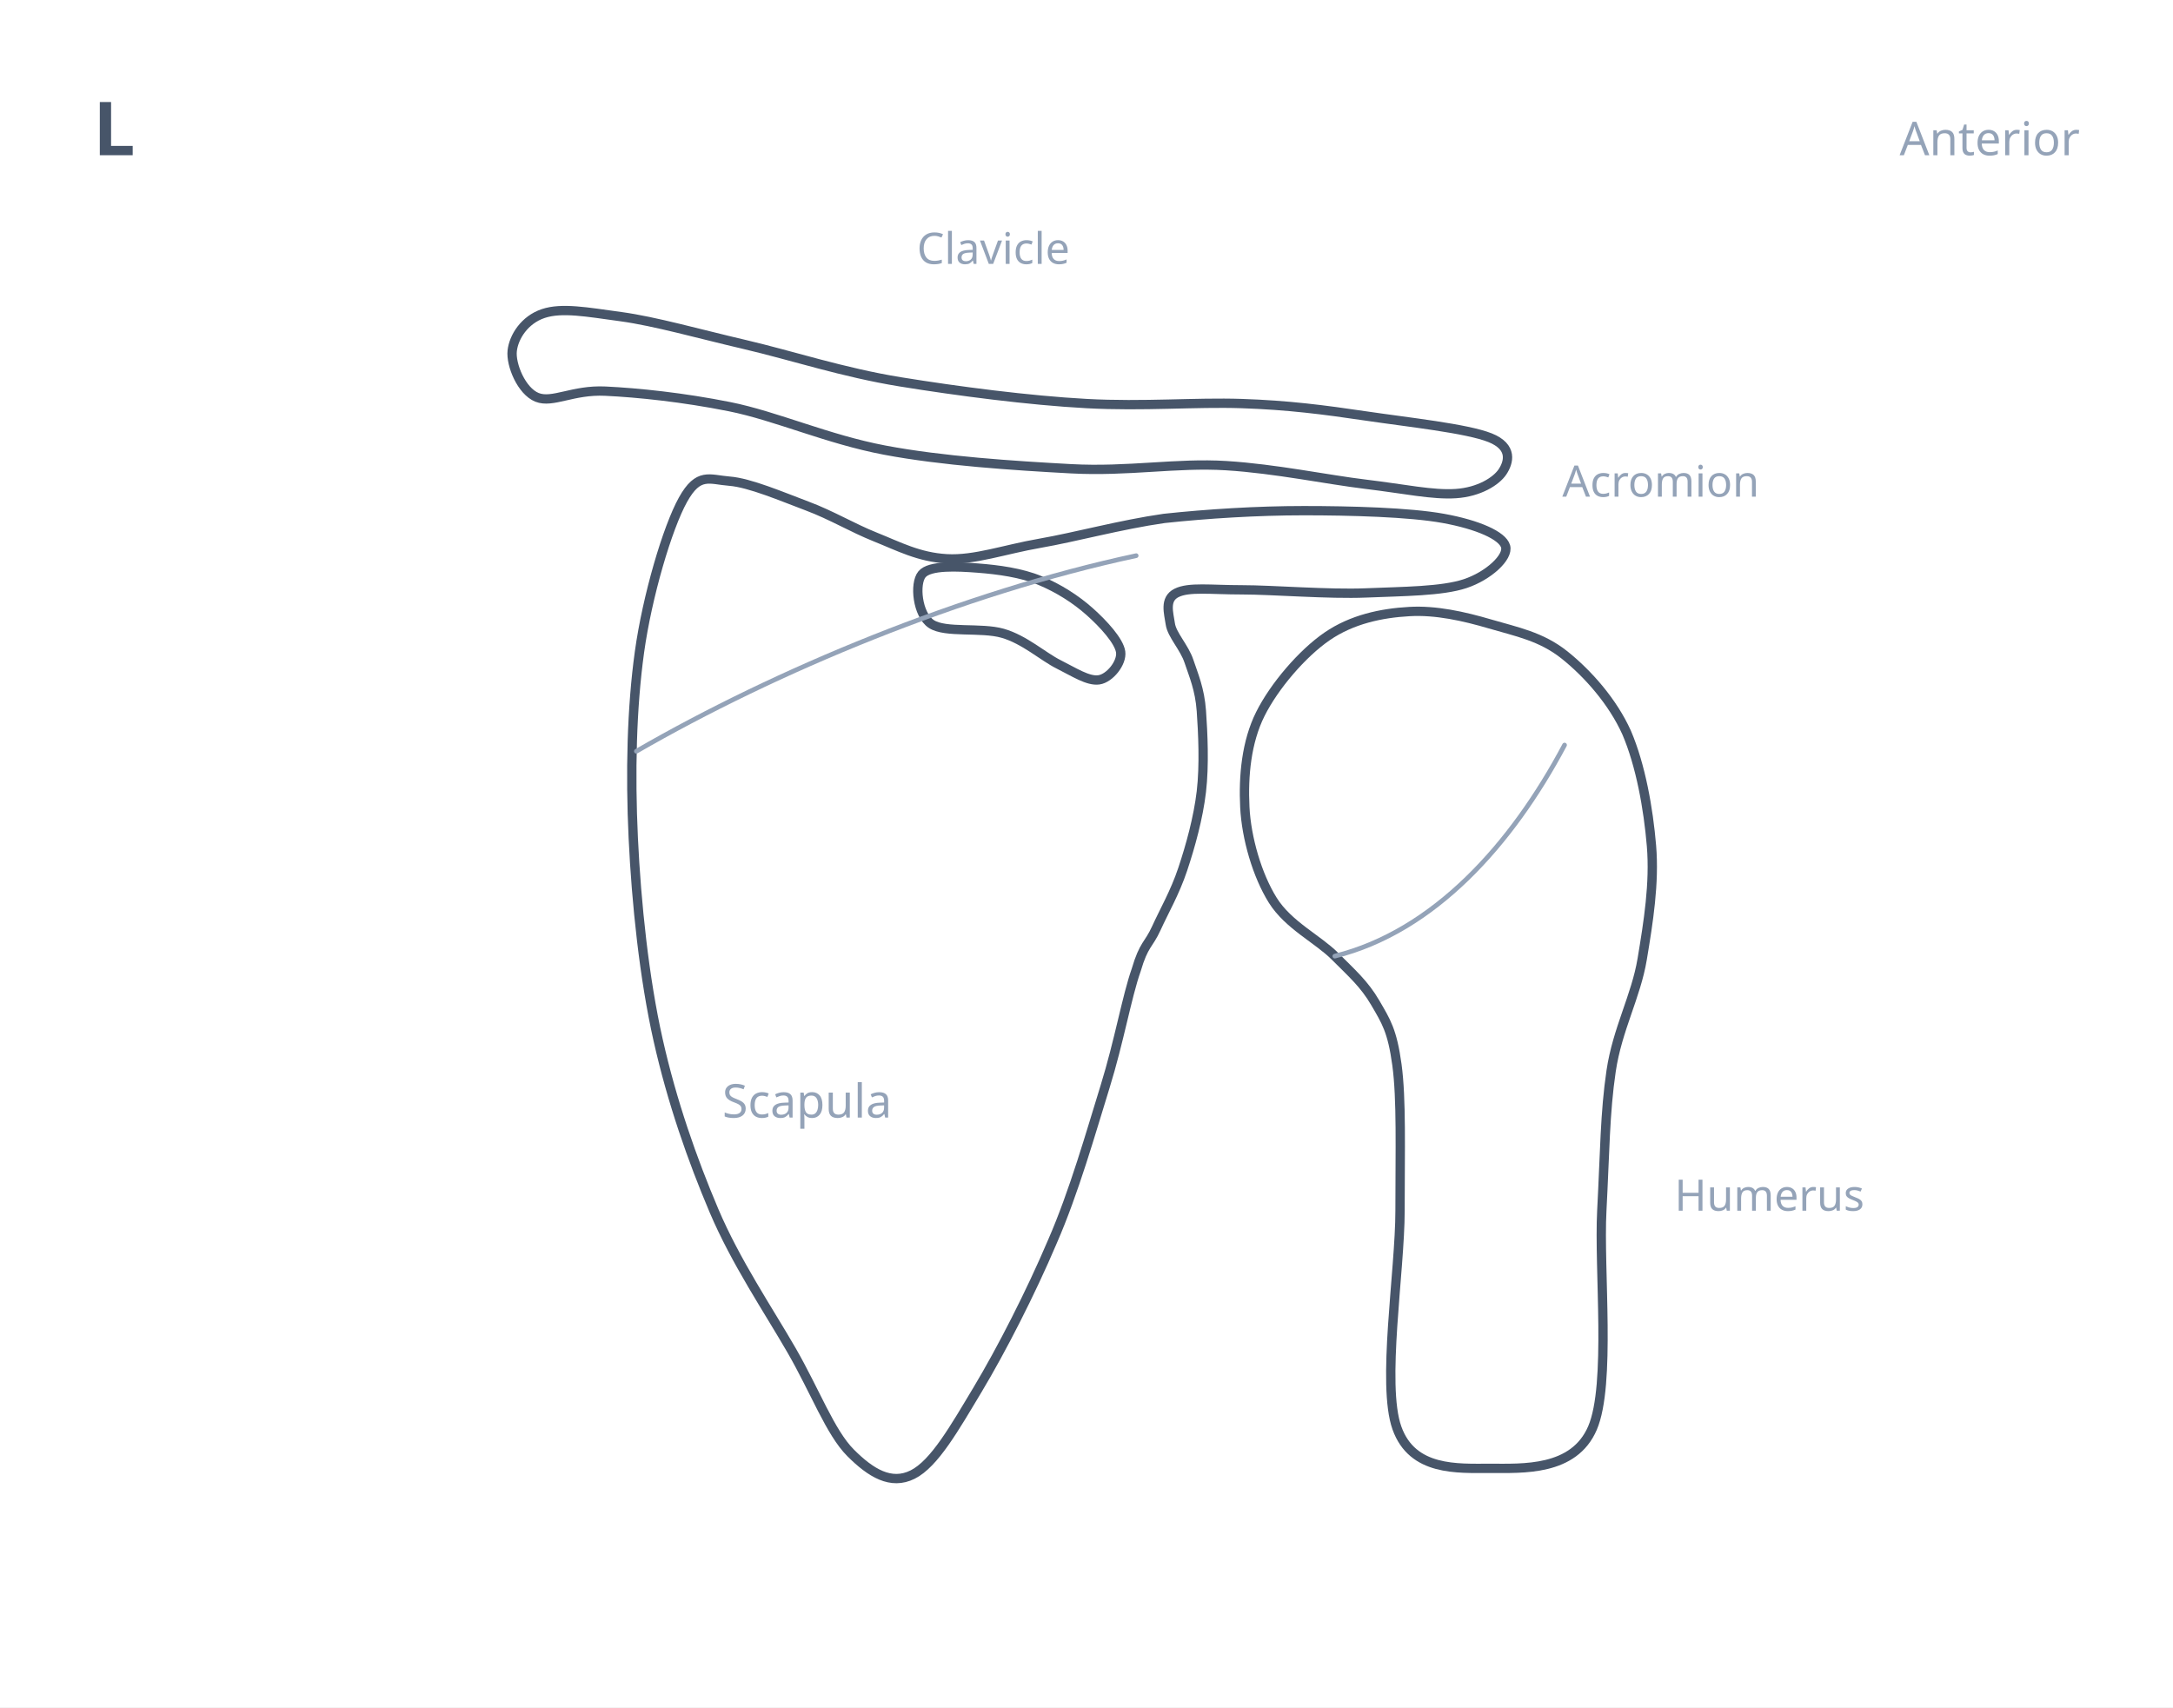
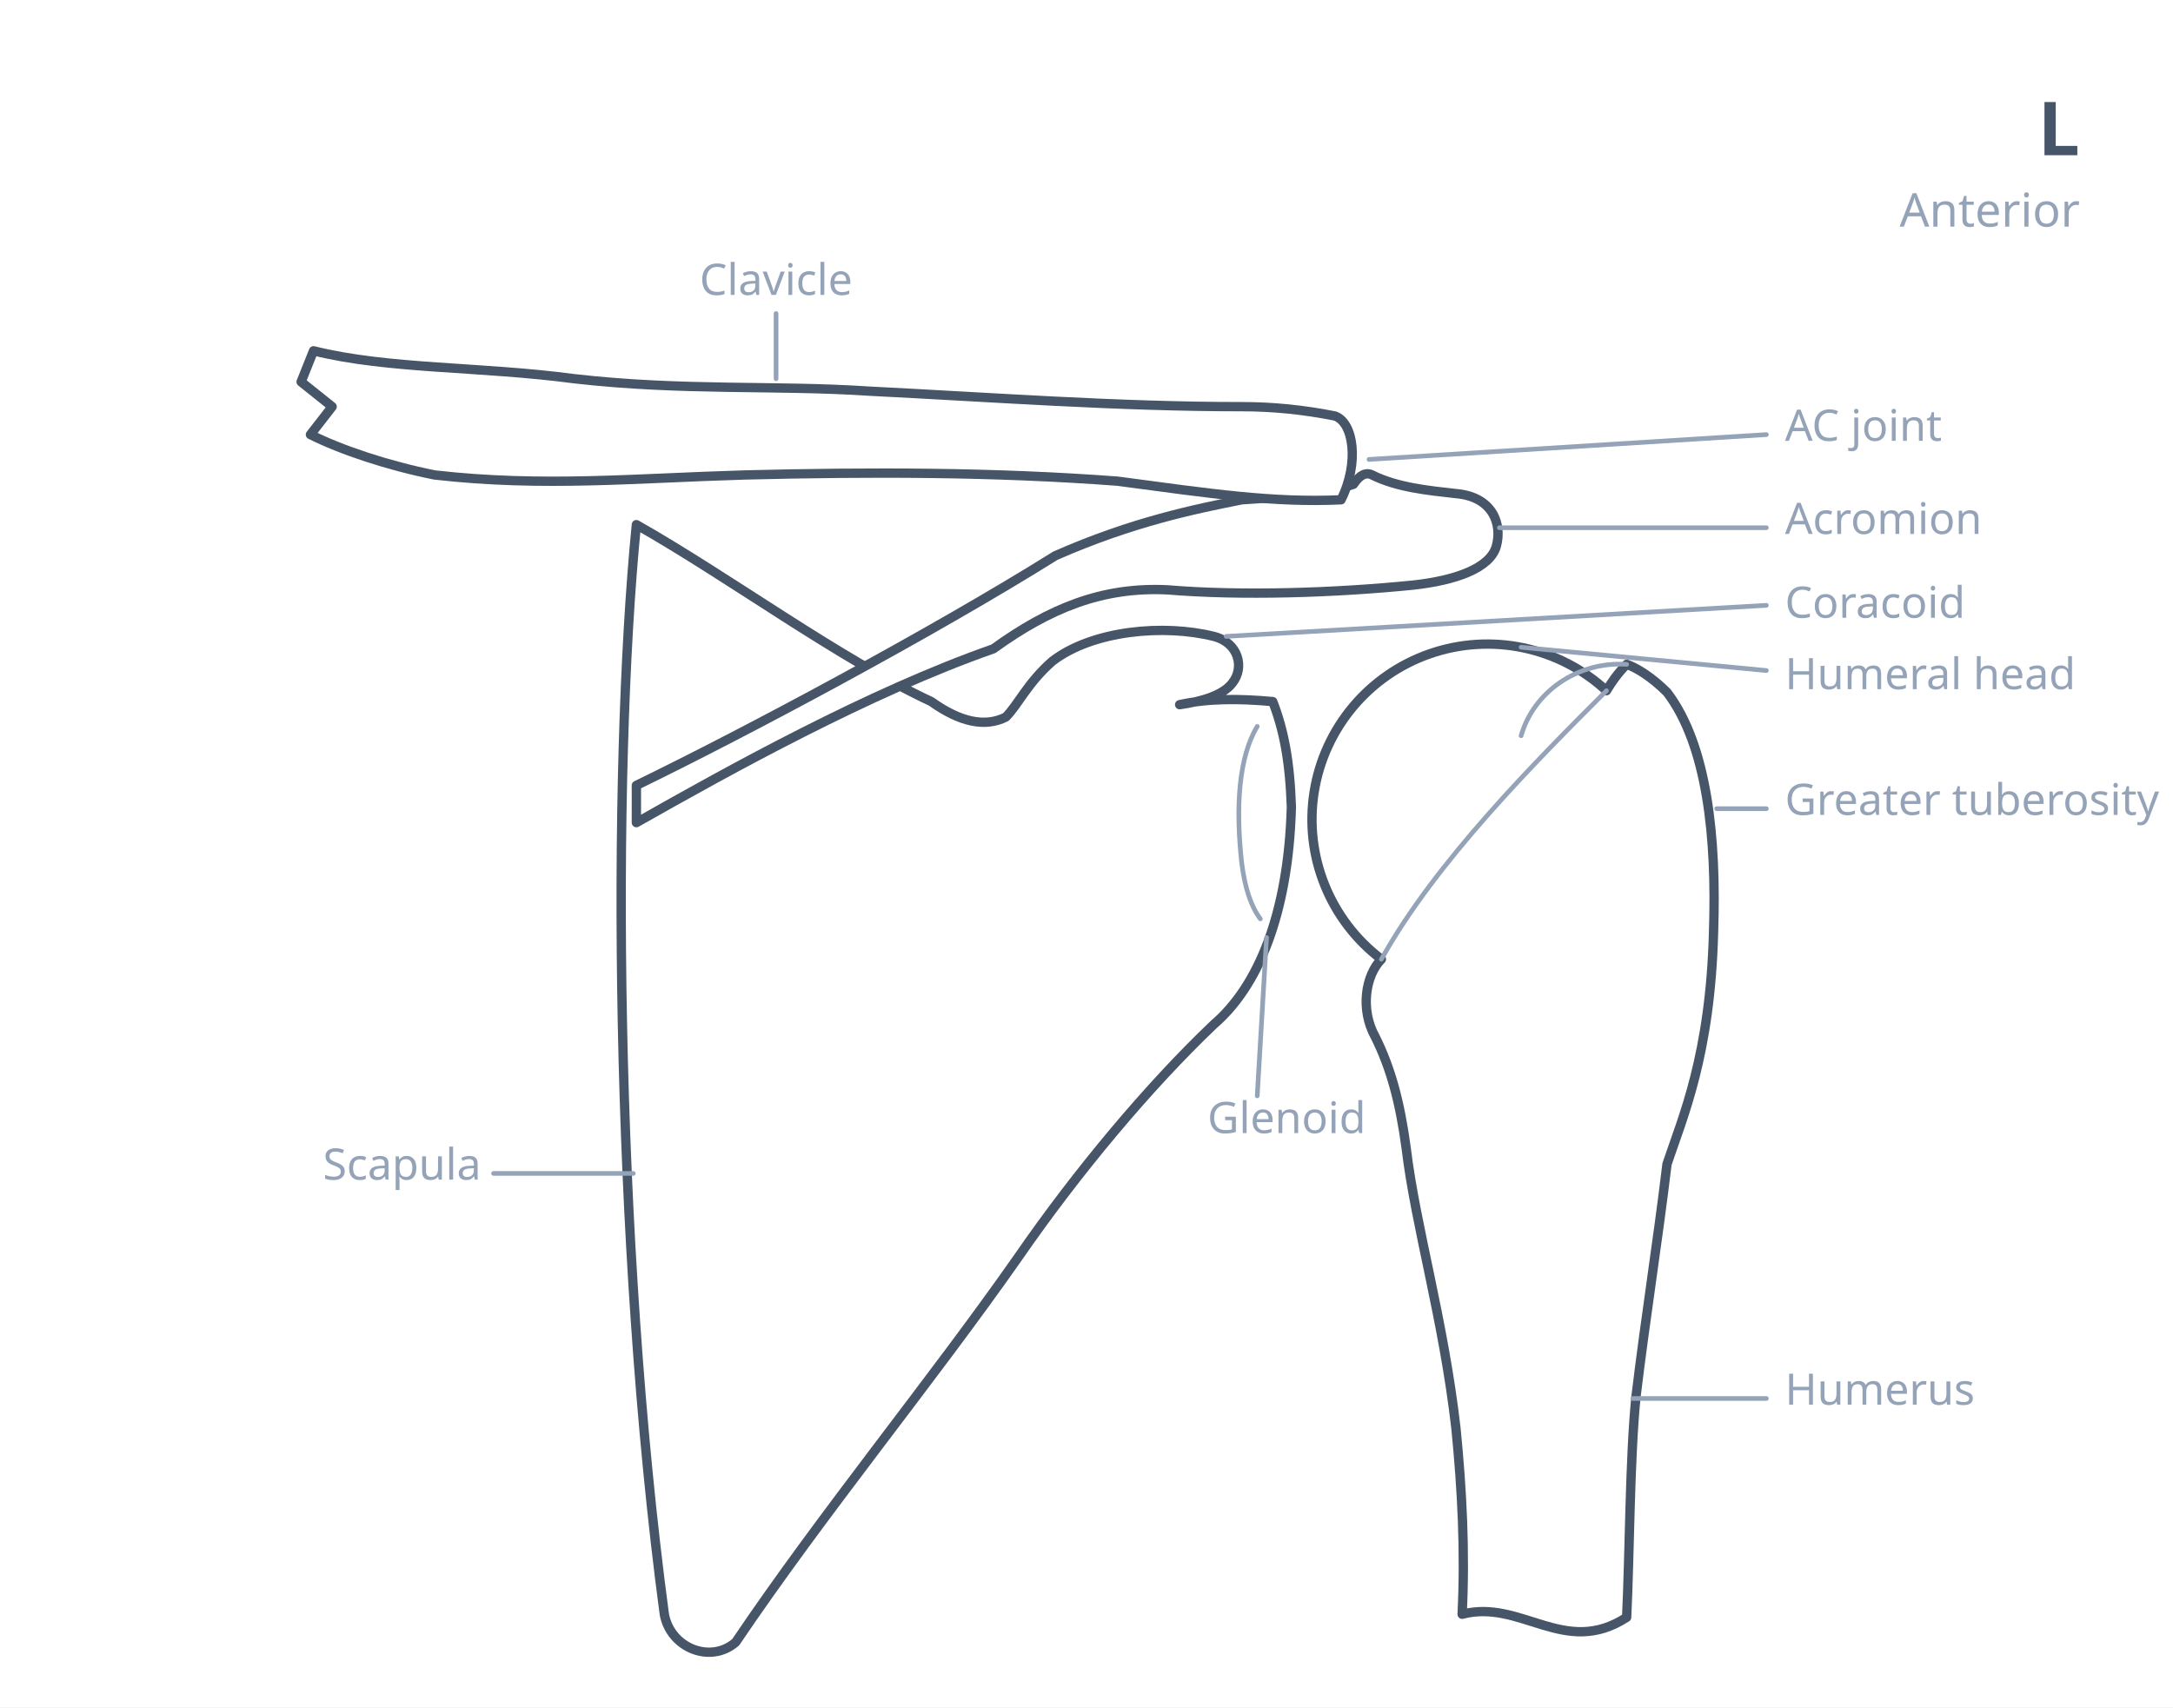
<svg xmlns="http://www.w3.org/2000/svg" width="1400" height="1100" viewBox="0 0 1400 1100" role="img">
  <rect width="1400" height="1100" fill="#ffffff" />
-   <path d="M1026 920C1038 892 1030 818 1032 780C1034 742 1034 717 1038 690C1042 663 1054 642 1058 618C1062 594 1066 569 1064 545C1062 521 1057 493 1048 472C1039 452 1023 434 1008 422C993 410 977 407 960 402C943 397 925 393 908 394C890 395 871 399 855 410C839 421 821 442 812 460C803 478 801 500 802 520C803 540 810 564 820 580C830 596 849 605 860 616C871 627 879 634 886 646C893 658 897 664 900 686C903 708 902 741 902 780C902 819 890 892 900 920C910 948 939 946 960 946C981 946 1014 948 1026 920Z" fill="none" stroke="#475569" stroke-width="6" stroke-linecap="round" stroke-linejoin="round" />
-   <path d="M960 282C945 276 907 272 880 268C853 264 830 261 800 260C770 259 737 262 700 260C663 258 617 252 580 246C543 240 510 229 480 222C450 215 422 207 400 204C378 201 362 198 350 202C338 206 331 217 330 226C329 235 336 252 346 256C356 260 369 251 390 252C411 253 440 256 470 262C500 268 533 283 570 290C607 297 653 300 690 302C727 304 758 298 790 300C822 302 855 309 880 312C905 315 923 319 938 318C953 317 964 310 968 304C972 298 975 288 960 282Z" fill="none" stroke="#475569" stroke-width="6" stroke-linecap="round" stroke-linejoin="round" />
-   <path d="M970 352C968 345 952 338 930 334C908 330 870 329 840 329C810 329 778 331 750 334C722 338 693 346 670 350C647 354 628 361 610 360C592 359 579 352 564 346C549 340 536 332 520 326C504 320 483 311 470 310C457 309 450 304 440 322C430 340 417 384 412 420C407 456 406 498 408 540C410 582 415 630 424 670C433 710 446 747 460 780C474 813 495 844 510 870C525 896 535 923 548 936C561 949 574 957 588 950C602 943 615 920 630 895C645 870 664 833 678 800C692 768 703 729 712 700C721 671 726 642 732 625C737 608 740 609 745 598C750 587 757 575 762 560C767 545 772 527 774 510C776 493 775 472 774 458C773 444 769 435 766 426C763 417 755 409 754 402C753 395 750 386 758 382C766 378 780 380 800 380C820 380 856 383 880 382C904 381 929 381 944 376C959 371 972 359 970 352Z" fill="none" stroke="#475569" stroke-width="6" stroke-linecap="round" stroke-linejoin="round" />
-   <path d="M594 370C599 364 617 365 630 366C643 367 658 369 670 374C682 379 693 386 702 394C711 402 721 413 722 420C723 427 715 437 708 438C701 439 692 433 682 428C672 423 660 412 646 408C632 404 609 408 600 402C591 396 589 376 594 370Z" fill="none" stroke="#475569" stroke-width="6" stroke-linecap="round" stroke-linejoin="round" />
-   <path d="M1008 480C974 544 924 600 860 616" fill="none" stroke="#94a3b8" stroke-width="3" stroke-linecap="round" stroke-linejoin="round" />
-   <path d="M732 358C620 382 500 432 410 484" fill="none" stroke="#94a3b8" stroke-width="3" stroke-linecap="round" stroke-linejoin="round" />
-   <text x="1070" y="320" font-family="system-ui, sans-serif" font-size="28" fill="#94a3b8" text-anchor="middle">Acromion</text>
-   <text x="640" y="170" font-family="system-ui, sans-serif" font-size="28" fill="#94a3b8" text-anchor="middle">Clavicle</text>
-   <text x="520" y="720" font-family="system-ui, sans-serif" font-size="30" fill="#94a3b8" text-anchor="middle">Scapula</text>
-   <text x="1140" y="780" font-family="system-ui, sans-serif" font-size="28" fill="#94a3b8" text-anchor="middle">Humerus</text>
-   <text x="60" y="100" font-family="system-ui, sans-serif" font-size="48" font-weight="700" fill="#475569" text-anchor="start">L</text>
-   <text x="1340" y="100" font-family="system-ui, sans-serif" font-size="30" fill="#94a3b8" text-anchor="end">Anterior</text>
+   <path d="M 820.0 452.0 C 798.0 450.0 778.0 450.0 760.0 454.0 C 774.0 452.0 788.0 448.0 794.0 440.0 C 802.0 430.0 798.0 414.0 782.0 410.0 C 750.0 402.0 704.0 406.0 678.0 426.0 C 662.0 440.0 656.0 454.0 648.0 462.0 Q 628.0 472.0 600.0 452.0 C 540.0 424.0 470.0 372.0 410.0 338.0 C 394.0 500.0 396.0 800.0 428.0 1040.0 C 432.0 1062.0 458.0 1072.0 474.0 1058.0 C 530.0 975.0 600.0 890.0 656.0 810.0 C 694.0 755.0 740.0 700.0 782.0 660.0 C 810.0 636.0 830.0 590.0 832.0 520.0 C 831.0 490.0 827.0 470.0 820.0 452.0 Z" fill="#ffffff" stroke="#475569" stroke-width="6" stroke-linecap="round" stroke-linejoin="round" />
+   <path d="M 810.0 468.0 C 798.0 488.0 796.0 520.0 800.0 556.0 C 802.0 572.0 806.0 584.0 812.0 592.0" fill="none" stroke="#94a3b8" stroke-width="3" stroke-linecap="round" stroke-linejoin="round" />
+   <path d="M 410.0 506.0 C 480.0 472.0 600.0 408.0 680.0 358.0 C 730.0 336.0 770.0 328.0 800.0 322.0 C 830.0 320.0 855.0 318.0 872.0 312.0 C 876.0 306.0 880.0 304.0 884.0 306.0 C 900.0 314.0 920.0 316.0 938.0 318.0 C 962.0 320.0 968.0 338.0 964.0 352.0 C 960.0 366.0 938.0 374.0 910.0 377.0 C 860.0 382.0 800.0 384.0 752.0 380.0 C 710.0 378.0 676.0 392.0 640.0 418.0 C 560.0 446.0 470.0 496.0 410.0 530.0 Z" fill="#ffffff" stroke="#475569" stroke-width="6" stroke-linecap="round" stroke-linejoin="round" />
+   <path d="M 1035.0 445.0 A 113.0 113.0 0 1 0 890.0 618.0 C 880.0 628.0 876.0 650.0 886.0 668.0 C 896.0 688.0 902.0 710.0 906.0 740.0 C 912.0 790.0 930.0 850.0 938.0 920.0 C 942.0 960.0 944.0 1000.0 942.0 1040.0 C 980.0 1030.0 1008.0 1068.0 1048.0 1042.0 C 1050.0 1000.0 1050.0 940.0 1054.0 900.0 C 1060.0 850.0 1068.0 800.0 1074.0 750.0 C 1084.0 720.0 1102.0 680.0 1104.0 600.0 C 1106.0 540.0 1100.0 480.0 1074.0 446.0 C 1064.0 436.0 1054.0 430.0 1048.0 428.0 C 1042.0 434.0 1038.0 440.0 1035.0 445.0 Z" fill="#ffffff" stroke="#475569" stroke-width="6" stroke-linecap="round" stroke-linejoin="round" />
+   <path d="M 1035.0 445.0 C 990.0 490.0 925.0 555.0 890.0 618.0" fill="none" stroke="#94a3b8" stroke-width="3" stroke-linecap="round" stroke-linejoin="round" />
+   <path d="M 1048.0 428.0 C 1016.0 426.0 988.0 446.0 980.0 474.0" fill="none" stroke="#94a3b8" stroke-width="3" stroke-linecap="round" stroke-linejoin="round" />
+   <path d="M 860.0 268.0 C 872.0 272.0 876.0 298.0 864.0 322.0 C 820.0 324.0 780.0 318.0 720.0 310.0 C 640.0 304.0 560.0 304.0 480.0 306.0 C 410.0 308.0 350.0 314.0 280.0 306.0 C 250.0 300.0 220.0 290.0 200.0 280.0 L 214.0 262.0 L 194.0 246.0 L 202.0 226.0 C 250.0 238.0 310.0 236.0 370.0 244.0 C 440.0 252.0 500.0 248.0 560.0 252.0 C 640.0 256.0 720.0 262.0 800.0 262.0 C 820.0 262.0 840.0 264.0 860.0 268.0 Z" fill="#ffffff" stroke="#475569" stroke-width="6" stroke-linecap="round" stroke-linejoin="round" />
+   <text x="1150" y="284" font-family="system-ui, sans-serif" font-size="28" fill="#94a3b8" text-anchor="start">AC joint</text>
+   <path d="M 1138.0 280 L 882.0 296" fill="none" stroke="#94a3b8" stroke-width="3" stroke-linecap="round" stroke-linejoin="round" />
+   <text x="1150" y="344" font-family="system-ui, sans-serif" font-size="28" fill="#94a3b8" text-anchor="start">Acromion</text>
+   <path d="M 1138.0 340 L 966.0 340" fill="none" stroke="#94a3b8" stroke-width="3" stroke-linecap="round" stroke-linejoin="round" />
+   <text x="1150" y="398" font-family="system-ui, sans-serif" font-size="28" fill="#94a3b8" text-anchor="start">Coracoid</text>
+   <path d="M 1138.0 390 L 790.0 410" fill="none" stroke="#94a3b8" stroke-width="3" stroke-linecap="round" stroke-linejoin="round" />
+   <text x="1150" y="444" font-family="system-ui, sans-serif" font-size="28" fill="#94a3b8" text-anchor="start">Humeral head</text>
+   <path d="M 1138.0 432 L 980.0 417" fill="none" stroke="#94a3b8" stroke-width="3" stroke-linecap="round" stroke-linejoin="round" />
+   <text x="1150" y="525" font-family="system-ui, sans-serif" font-size="28" fill="#94a3b8" text-anchor="start">Greater tuberosity</text>
+   <path d="M 1138.0 521 L 1106.0 521" fill="none" stroke="#94a3b8" stroke-width="3" stroke-linecap="round" stroke-linejoin="round" />
+   <text x="1150" y="905" font-family="system-ui, sans-serif" font-size="28" fill="#94a3b8" text-anchor="start">Humerus</text>
+   <path d="M 1138.0 901 L 1052.0 901" fill="none" stroke="#94a3b8" stroke-width="3" stroke-linecap="round" stroke-linejoin="round" />
+   <text x="500" y="190" font-family="system-ui, sans-serif" font-size="28" fill="#94a3b8" text-anchor="middle">Clavicle</text>
+   <path d="M 500.0 202 L 500.0 244" fill="none" stroke="#94a3b8" stroke-width="3" stroke-linecap="round" stroke-linejoin="round" />
+   <text x="310" y="760" font-family="system-ui, sans-serif" font-size="28" fill="#94a3b8" text-anchor="end">Scapula</text>
+   <path d="M 318.0 756 L 408.0 756" fill="none" stroke="#94a3b8" stroke-width="3" stroke-linecap="round" stroke-linejoin="round" />
+   <text x="880" y="730" font-family="system-ui, sans-serif" font-size="28" fill="#94a3b8" text-anchor="end">Glenoid</text>
+   <path d="M 810.0 706 L 816.0 604" fill="none" stroke="#94a3b8" stroke-width="3" stroke-linecap="round" stroke-linejoin="round" />
+   <text x="1340" y="100" font-family="system-ui, sans-serif" font-size="48" font-weight="700" fill="#475569" text-anchor="end">L</text>
+   <text x="1340" y="146" font-family="system-ui, sans-serif" font-size="30" fill="#94a3b8" text-anchor="end">Anterior</text>
</svg>
